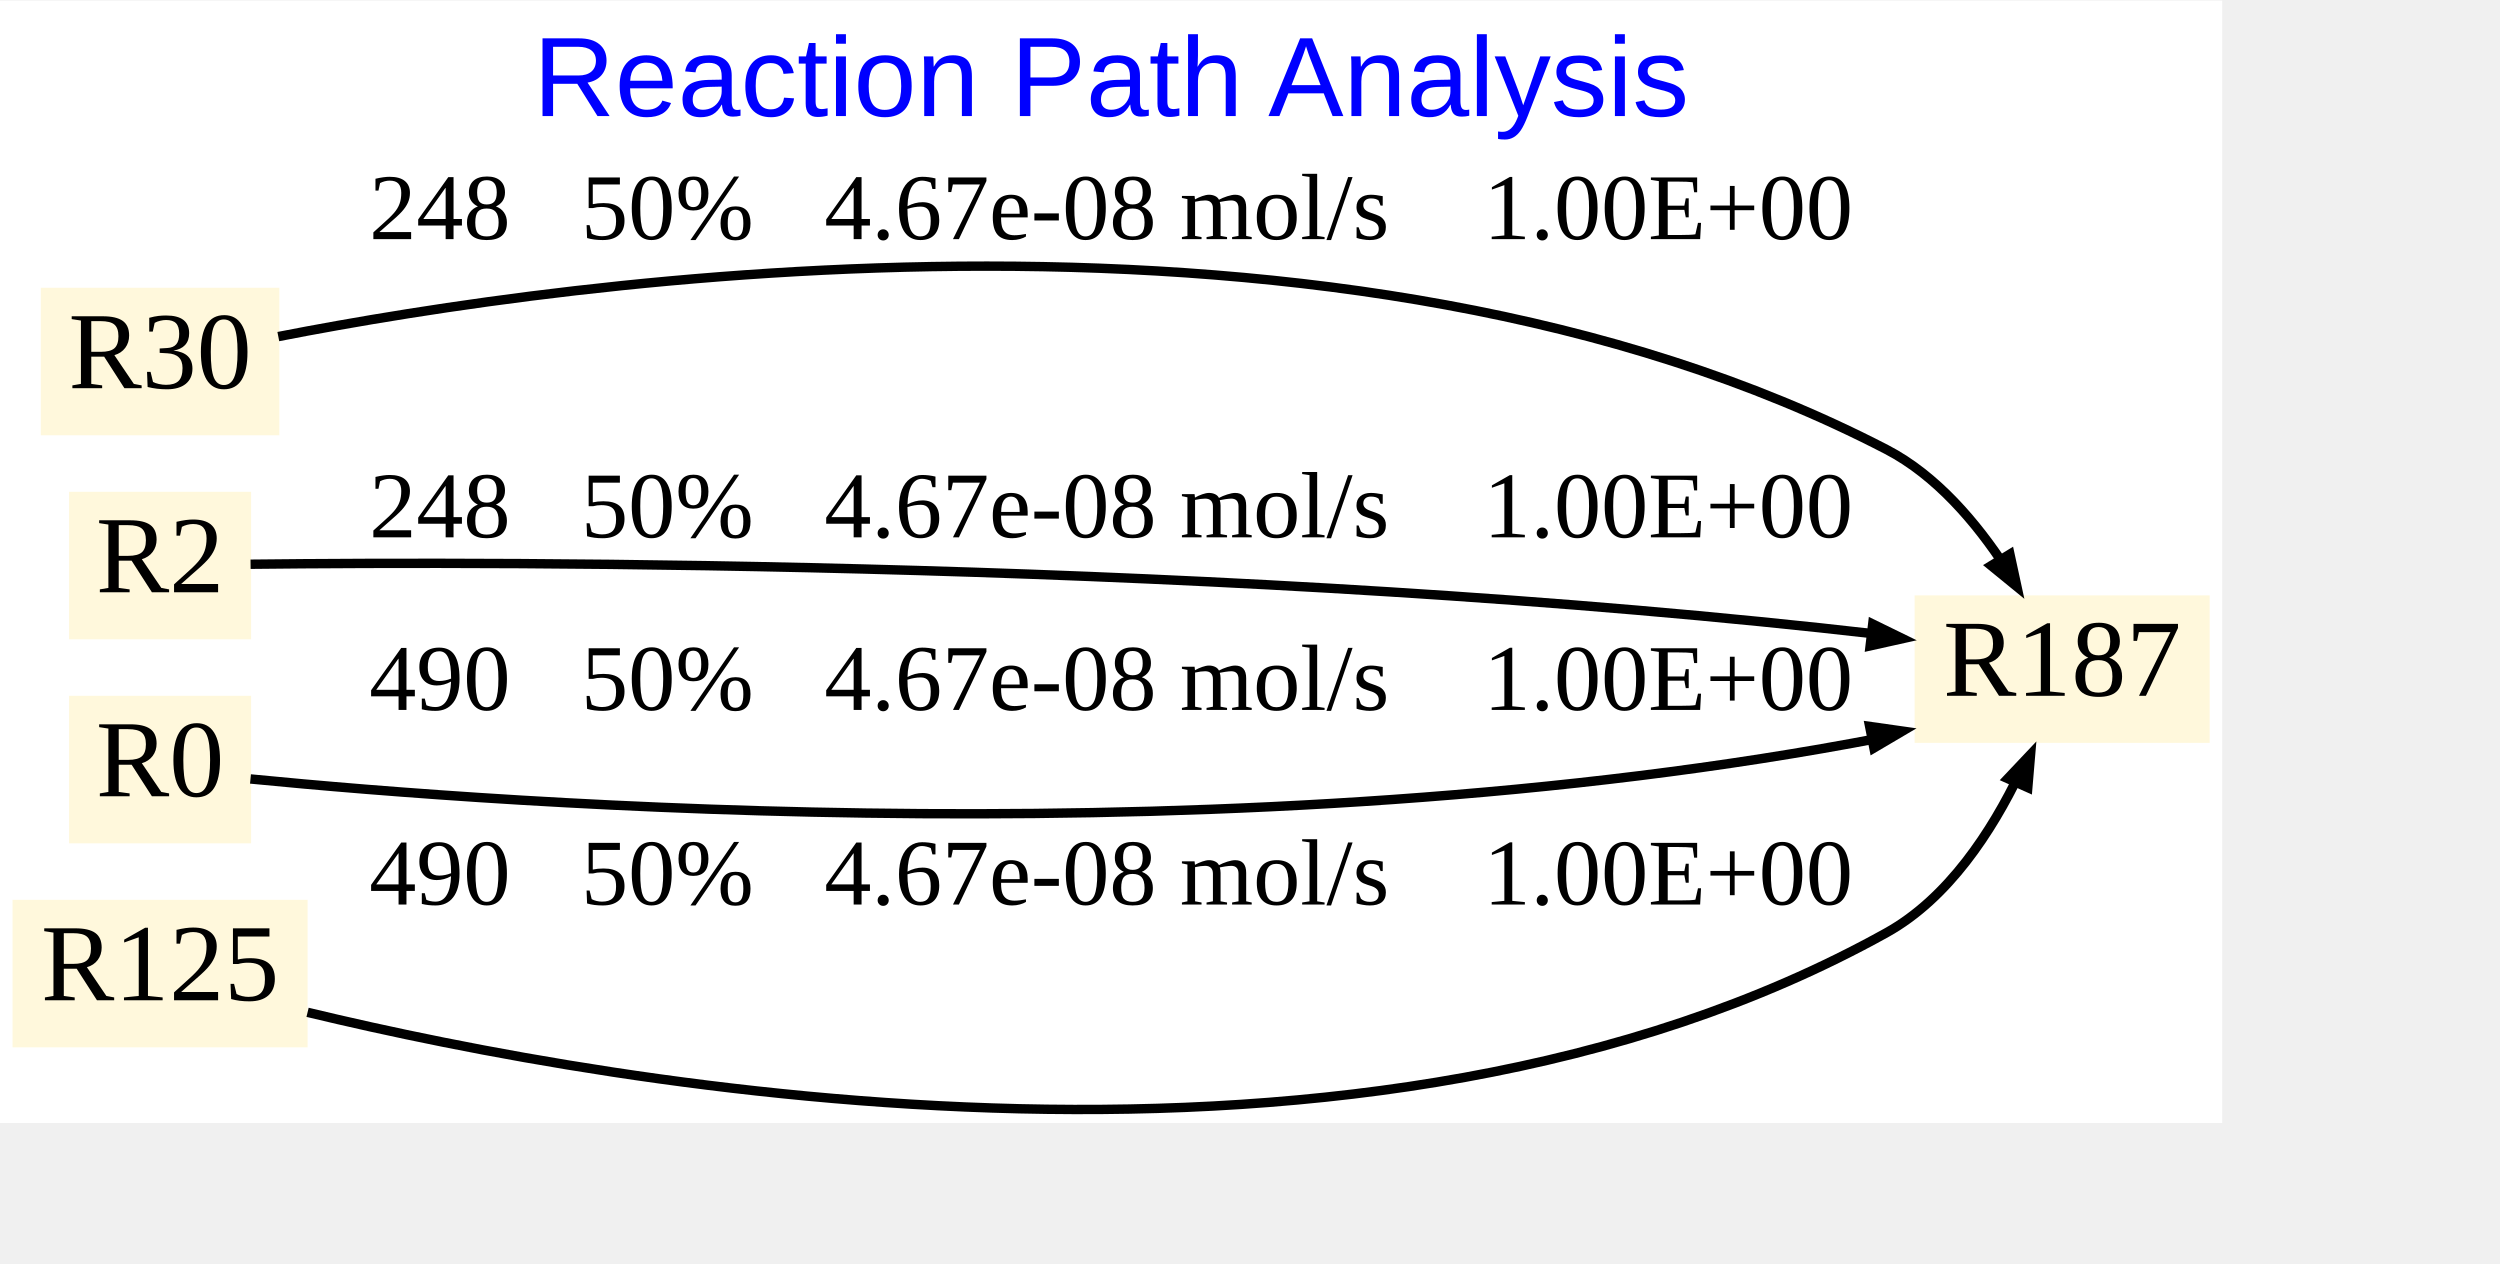
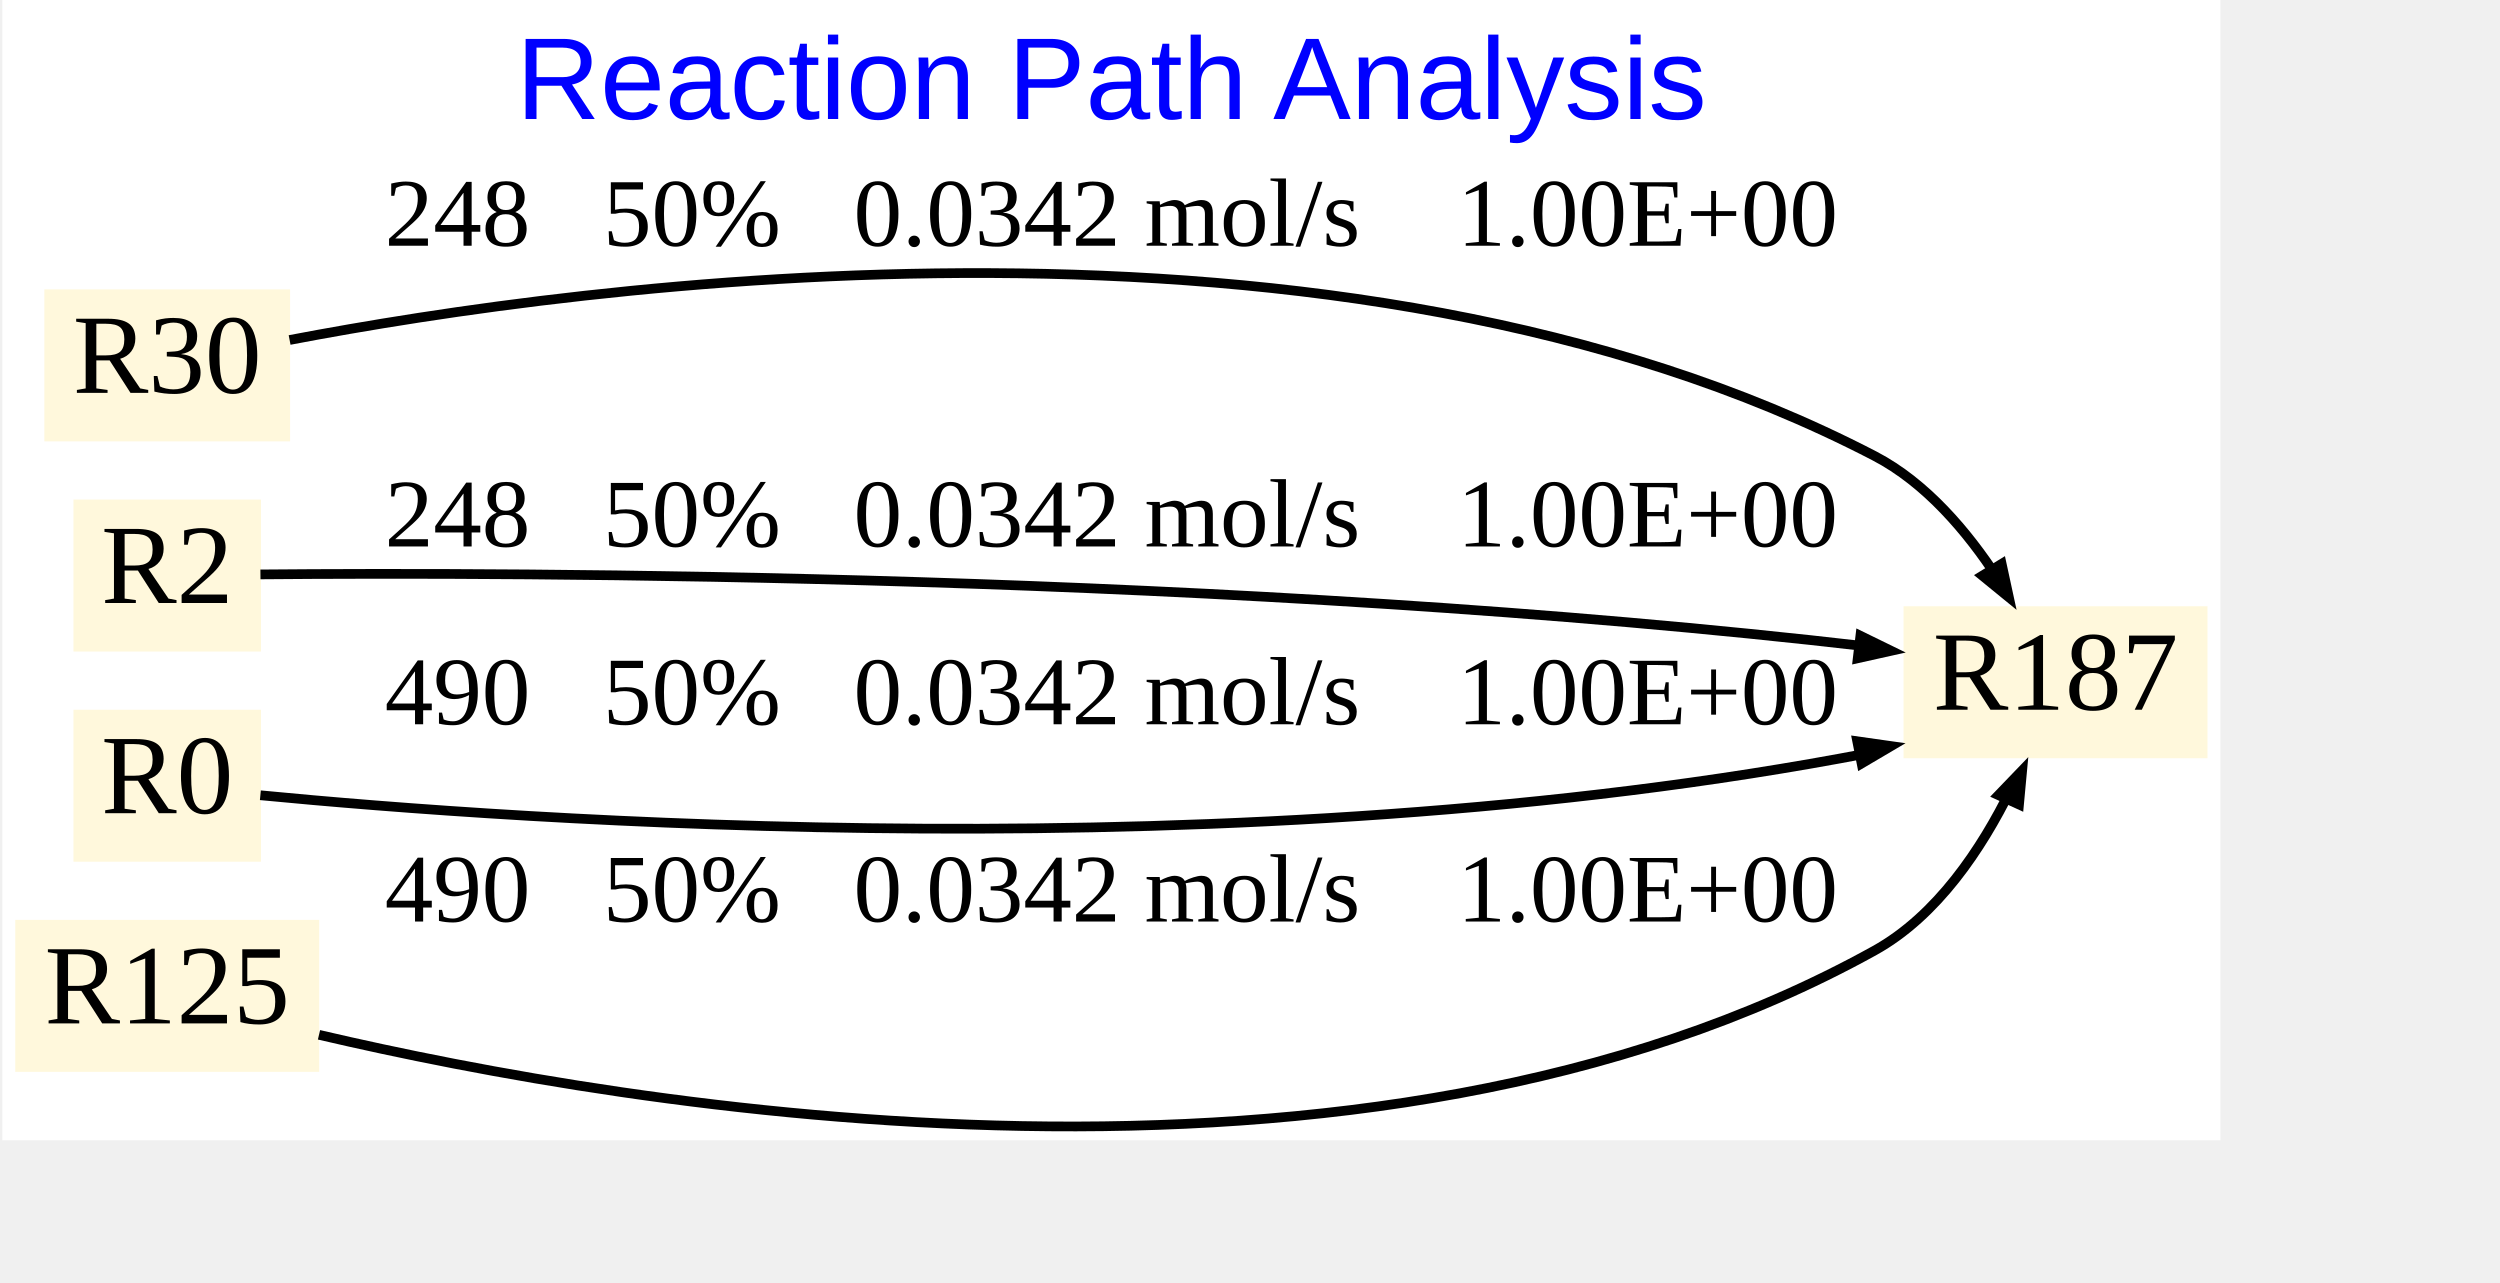
- <svg xmlns="http://www.w3.org/2000/svg" xmlns:xlink="http://www.w3.org/1999/xlink" width="629pt" height="318pt" viewBox="0.00 0.00 708.00 357.61">
-   <g id="graph0" class="graph" transform="scale(0.888889 0.888889) rotate(0) translate(4 353.61)">
-     <polygon fill="white" stroke="none" points="-4,4 -4,-353.61 704,-353.61 704,4 -4,4" />
-     <text text-anchor="middle" x="350" y="-316.81" font-family="Arial" font-size="36.00" fill="blue">Reaction Path Analysis</text>
+ <svg xmlns="http://www.w3.org/2000/svg" xmlns:xlink="http://www.w3.org/1999/xlink" width="610pt" height="313pt" viewBox="0.00 0.00 686.00 352.65">
+   <g id="graph0" class="graph" transform="scale(0.888889 0.888889) rotate(0) translate(4 348.65)">
+     <polygon fill="white" stroke="none" points="-4,4 -4,-348.65 682,-348.65 682,4 -4,4" />
+     <text text-anchor="middle" x="339" y="-311.85" font-family="Arial" font-size="36.00" fill="blue">Reaction Path Analysis</text>
    <g id="node1" class="node">
      <g id="a_node1">
        <a xlink:href="187.svg" xlink:title="R187">
-           <polygon fill="cornsilk" stroke="none" points="700,-164.11 606,-164.11 606,-117.11 700,-117.11 700,-164.11" />
-           <text text-anchor="middle" x="653" y="-132.11" font-family="Times New Roman,serif" font-size="35.00">R187</text>
+           <polygon fill="cornsilk" stroke="none" points="678,-161.15 584,-161.15 584,-114.15 678,-114.15 678,-161.15" />
+           <text text-anchor="middle" x="631" y="-129.15" font-family="Times New Roman,serif" font-size="35.00">R187</text>
        </a>
      </g>
    </g>
    <g id="node2" class="node">
      <g id="a_node2">
        <a xlink:href="30.svg" xlink:title="R30">
-           <polygon fill="cornsilk" stroke="none" points="85,-262.11 9,-262.11 9,-215.11 85,-215.11 85,-262.11" />
-           <text text-anchor="middle" x="47" y="-230.11" font-family="Times New Roman,serif" font-size="35.00">R30</text>
+           <polygon fill="cornsilk" stroke="none" points="85,-259.15 9,-259.15 9,-212.15 85,-212.15 85,-259.15" />
+           <text text-anchor="middle" x="47" y="-227.15" font-family="Times New Roman,serif" font-size="35.00">R30</text>
        </a>
      </g>
    </g>
    <g id="edge1" class="edge">
-       <path fill="none" stroke="black" stroke-width="3" d="M84.67,-246.56C176.94,-264.59 423.7,-300.37 597,-210.61 612.99,-202.33 625.81,-187.09 635.04,-172.94" />
-       <polygon fill="black" stroke="black" stroke-width="3" points="636.35,-177.24 638.59,-166.88 630.38,-173.58 636.35,-177.24" />
-       <text text-anchor="middle" x="350" y="-277.61" font-family="Times New Roman,serif" font-size="30.00">   248   50%   4.67e-08 mol/s    1.00E+00</text>
+       <path fill="none" stroke="black" stroke-width="3" d="M84.85,-243.5C174.7,-260.66 409.73,-293.47 575,-207.65 590.98,-199.35 603.8,-184.11 613.03,-169.96" />
+       <polygon fill="black" stroke="black" stroke-width="3" points="614.34,-174.27 616.58,-163.91 608.37,-170.61 614.34,-174.27" />
+       <text text-anchor="middle" x="339" y="-272.65" font-family="Times New Roman,serif" font-size="30.00">   248   50%   0.0342 mol/s    1.00E+00</text>
    </g>
    <g id="node3" class="node">
      <g id="a_node3">
        <a xlink:href="2.svg" xlink:title="R2">
-           <polygon fill="cornsilk" stroke="none" points="76,-197.11 18,-197.11 18,-150.11 76,-150.11 76,-197.11" />
-           <text text-anchor="middle" x="47" y="-165.11" font-family="Times New Roman,serif" font-size="35.00">R2</text>
+           <polygon fill="cornsilk" stroke="none" points="76,-194.15 18,-194.15 18,-147.15 76,-147.15 76,-194.15" />
+           <text text-anchor="middle" x="47" y="-162.15" font-family="Times New Roman,serif" font-size="35.00">R2</text>
        </a>
      </g>
    </g>
    <g id="edge2" class="edge">
-       <path fill="none" stroke="black" stroke-width="3" d="M75.83,-174.03C155.28,-174.92 390.12,-175.29 595.49,-151.59" />
-       <polygon fill="black" stroke="black" stroke-width="3" points="592.65,-154.98 602.17,-150.33 591.83,-148.03 592.65,-154.98" />
-       <text text-anchor="middle" x="350" y="-182.61" font-family="Times New Roman,serif" font-size="30.00">   248   50%   4.67e-08 mol/s    1.00E+00</text>
+       <path fill="none" stroke="black" stroke-width="3" d="M75.83,-171C153.1,-171.68 376.92,-171.46 573.36,-148.65" />
+       <polygon fill="black" stroke="black" stroke-width="3" points="570.65,-152.02 580.17,-147.37 569.83,-145.07 570.65,-152.02" />
+       <text text-anchor="middle" x="339" y="-179.65" font-family="Times New Roman,serif" font-size="30.00">   248   50%   0.0342 mol/s    1.00E+00</text>
    </g>
    <g id="node4" class="node">
      <g id="a_node4">
        <a xlink:href="0.svg" xlink:title="R0">
-           <polygon fill="cornsilk" stroke="none" points="76,-132.11 18,-132.11 18,-85.11 76,-85.11 76,-132.11" />
-           <text text-anchor="middle" x="47" y="-100.11" font-family="Times New Roman,serif" font-size="35.00">R0</text>
+           <polygon fill="cornsilk" stroke="none" points="76,-129.15 18,-129.15 18,-82.15 76,-82.15 76,-129.15" />
+           <text text-anchor="middle" x="47" y="-97.15" font-family="Times New Roman,serif" font-size="35.00">R0</text>
        </a>
      </g>
    </g>
    <g id="edge3" class="edge">
-       <path fill="none" stroke="black" stroke-width="3" d="M75.8,-105.62C155.66,-97.77 392.49,-79.6 595.6,-118.78" />
-       <polygon fill="black" stroke="black" stroke-width="3" points="591.67,-122.36 602.16,-120.87 593.03,-115.49 591.67,-122.36" />
-       <text text-anchor="middle" x="350" y="-127.61" font-family="Times New Roman,serif" font-size="30.00">   490   50%   4.67e-08 mol/s    1.00E+00</text>
+       <path fill="none" stroke="black" stroke-width="3" d="M75.81,-102.7C153.49,-95.19 379.19,-78.32 573.47,-115.79" />
+       <polygon fill="black" stroke="black" stroke-width="3" points="569.67,-119.4 580.16,-117.91 571.03,-112.53 569.67,-119.4" />
+       <text text-anchor="middle" x="339" y="-124.65" font-family="Times New Roman,serif" font-size="30.00">   490   50%   0.0342 mol/s    1.00E+00</text>
    </g>
    <g id="node5" class="node">
      <g id="a_node5">
        <a xlink:href="125.svg" xlink:title="R125">
-           <polygon fill="cornsilk" stroke="none" points="94,-67.11 0,-67.11 0,-20.11 94,-20.11 94,-67.11" />
-           <text text-anchor="middle" x="47" y="-35.11" font-family="Times New Roman,serif" font-size="35.00">R125</text>
+           <polygon fill="cornsilk" stroke="none" points="94,-64.15 0,-64.15 0,-17.15 94,-17.15 94,-64.15" />
+           <text text-anchor="middle" x="47" y="-32.15" font-family="Times New Roman,serif" font-size="35.00">R125</text>
        </a>
      </g>
    </g>
    <g id="edge4" class="edge">
-       <path fill="none" stroke="black" stroke-width="3" d="M93.99,-31.27C193.22,-7.38 431.8,35.23 597,-56.61 616.8,-67.61 630.67,-89.09 639.53,-107.57" />
-       <polygon fill="black" stroke="black" stroke-width="3" points="635.66,-105.74 642.94,-113.44 642.05,-102.88 635.66,-105.74" />
-       <text text-anchor="middle" x="350" y="-65.61" font-family="Times New Roman,serif" font-size="30.00">   490   50%   4.67e-08 mol/s    1.00E+00</text>
+       <path fill="none" stroke="black" stroke-width="3" d="M93.94,-28.61C190.23,-6.07 417.3,32.76 575,-54.65 594.43,-65.41 608.21,-86.28 617.12,-104.4" />
+       <polygon fill="black" stroke="black" stroke-width="3" points="613.34,-102.74 620.69,-110.38 619.71,-99.83 613.34,-102.74" />
+       <text text-anchor="middle" x="339" y="-63.65" font-family="Times New Roman,serif" font-size="30.00">   490   50%   0.0342 mol/s    1.00E+00</text>
    </g>
  </g>
</svg>
